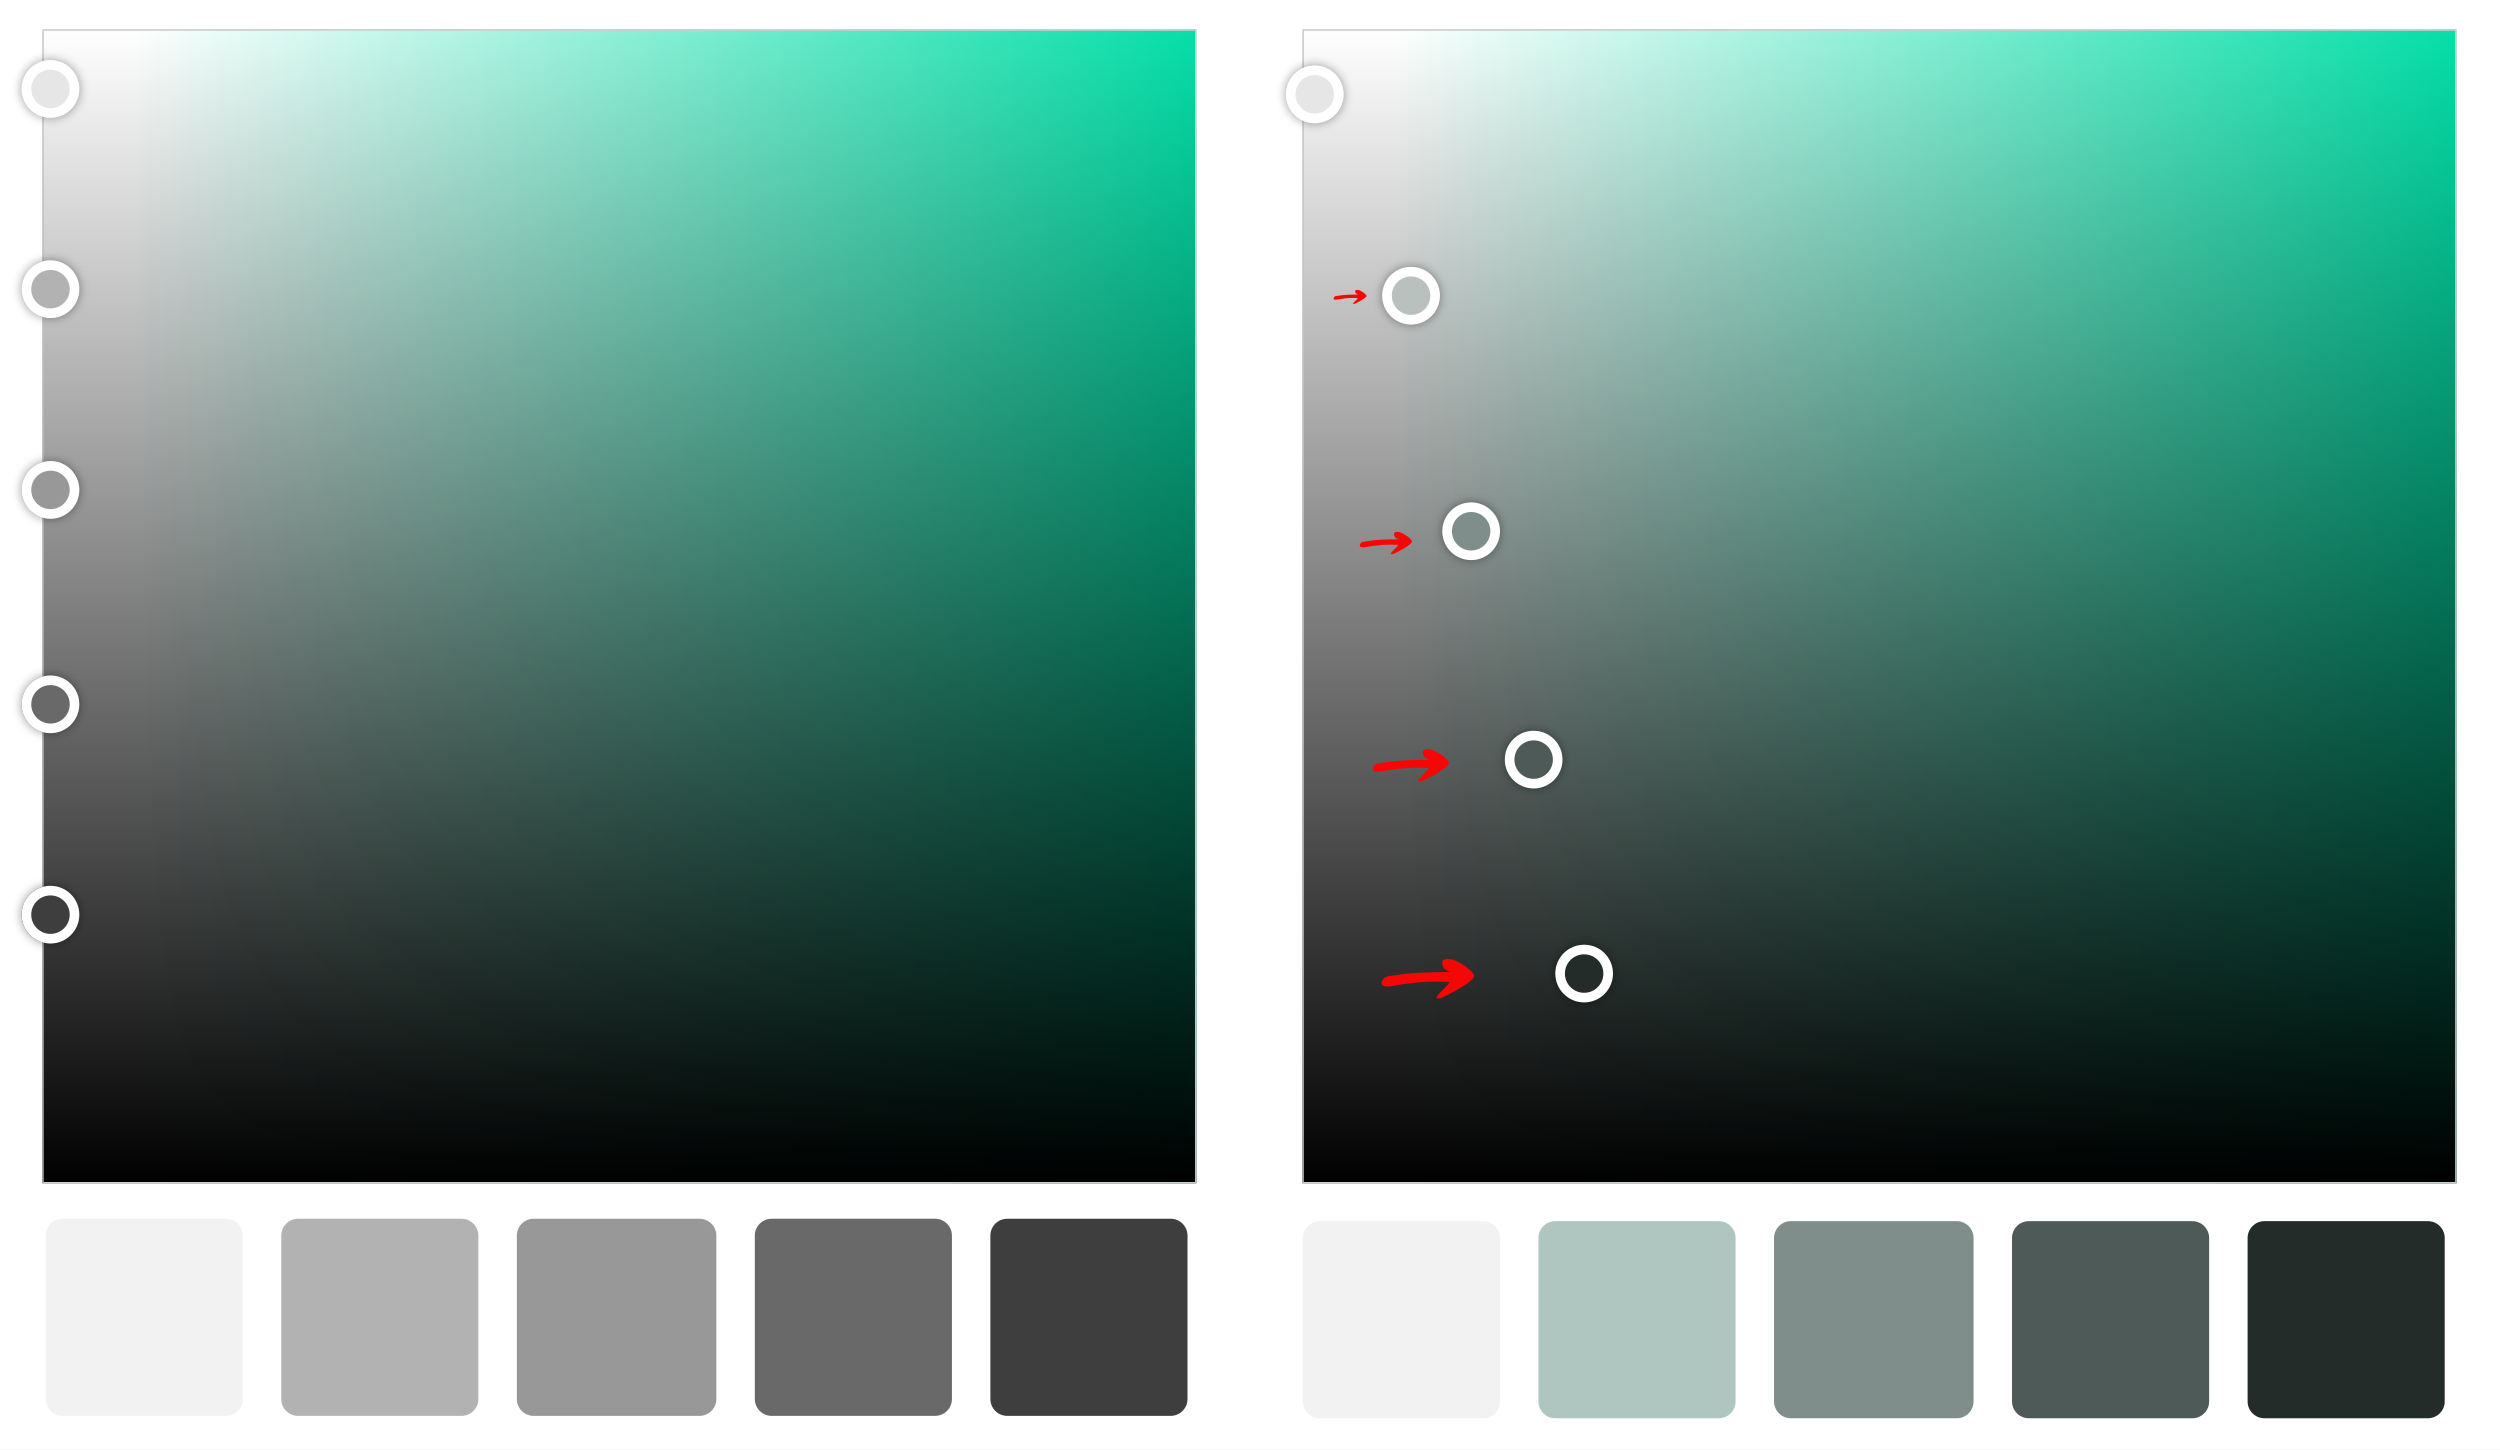
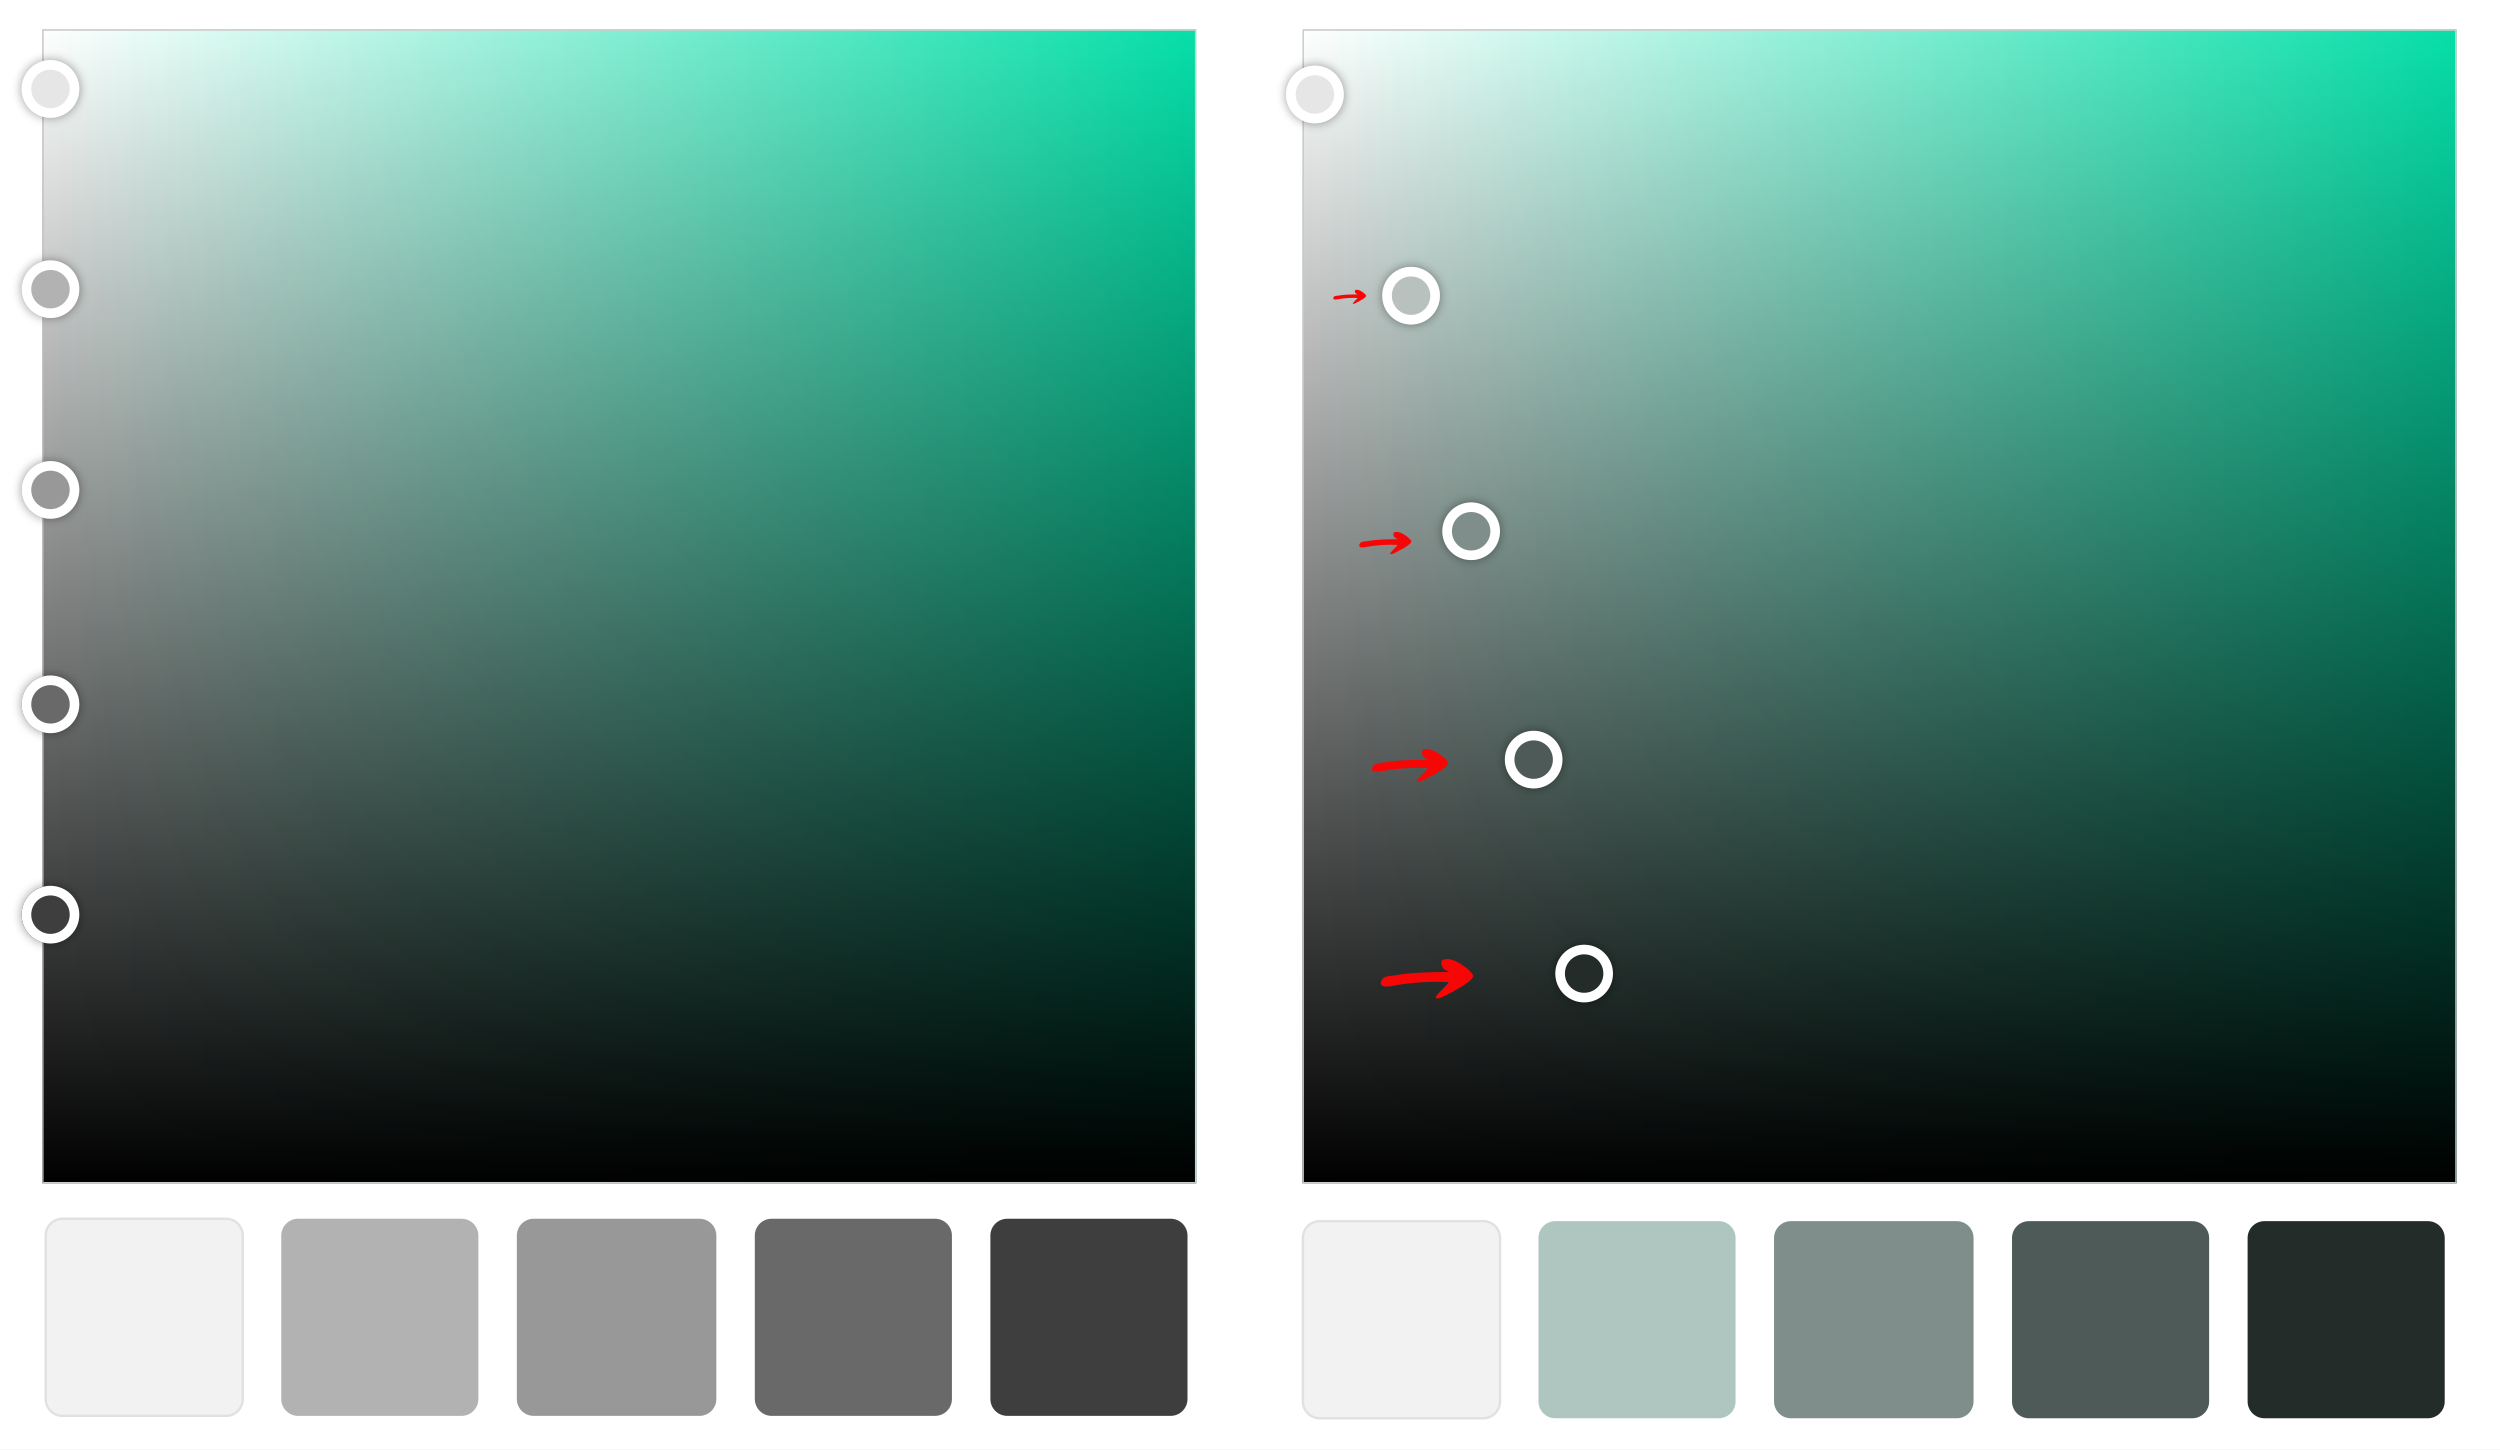
- <svg xmlns="http://www.w3.org/2000/svg" xmlns:ns1="https://boxy-svg.com" xmlns:xlink="http://www.w3.org/1999/xlink" fill="none" viewBox="0 0 1040 603">
+ <svg xmlns="http://www.w3.org/2000/svg" xmlns:xlink="http://www.w3.org/1999/xlink" fill="none" viewBox="0 0 1040 603">
  <defs />
  <defs>
    <linearGradient id="a" x1="17" x2="497" y1="213" y2="213" gradientUnits="userSpaceOnUse">
-       <stop offset=".079" stop-color="#fff" />
+       <stop offset="0" stop-color="#fff" />
      <stop offset="1" stop-color="#05DFA8" />
    </linearGradient>
    <linearGradient id="b" x1="257" x2="257" y1="12" y2="492" gradientUnits="userSpaceOnUse">
      <stop stop-opacity="0" />
      <stop offset="1" />
    </linearGradient>
-     <symbol id="c" viewBox="0 0 479 479" ns1:pinned="true">
+     <symbol id="c" viewBox="0 0 479 479">
      <g stroke="#CDCDCD">
        <path fill="url(#a)" d="M17.5 12.5h479v479h-479z" transform="translate(-17.5 -12.5)" />
        <path fill="url(#b)" d="M17.5 12.5h479v479h-479z" transform="translate(-17.5 -12.5)" />
      </g>
    </symbol>
-     <symbol id="e" viewBox="0 0 37.016 37.024" ns1:pinned="true">
-       <path fill="#f70606" d="M593.716 413.426c.545.404 14.118 6.394 15.075 3.929 1.003-2.583.162-9.024-1.499-11.199-1.473-1.93-2.83-2.182-4.003.511-.365.837.825 3.414.221 2.73-4.737-5.367-9.066-10.475-14.567-15.144-1.57-1.333-2.891-3.187-5.043-2.301-3.067 1.263 2.035 4.808 2.305 5.038 3.773 3.211 7.445 6.593 10.684 10.352.38.441 3.886 4.684 3.696 4.724-2.232.465-10.798-1.555-6.869 1.36z" transform="rotate(-49.676 -110.025 835.573)" />
+     <symbol id="e" viewBox="0 0 37 37">
+       <path fill="#f70606" d="M593.7 413.4c.6.4 14.1 6.4 15 4 1-2.6.3-9-1.4-11.2-1.5-2-2.8-2.2-4 .5-.4.8.8 3.4.2 2.7-4.7-5.4-9-10.5-14.6-15.1-1.5-1.4-2.8-3.2-5-2.3-3 1.2 2 4.8 2.3 5a96.6 96.6 0 0114.4 15c-2.2.5-10.8-1.5-6.9 1.4z" transform="rotate(-49.7 -110 835.6)" />
    </symbol>
    <filter id="d" width="1040" height="603" x="0" y="0" color-interpolation-filters="sRGB" filterUnits="userSpaceOnUse">
      <feFlood flood-opacity="0" result="BackgroundImageFix" />
      <feColorMatrix in="SourceAlpha" values="0 0 0 0 0 0 0 0 0 0 0 0 0 0 0 0 0 0 127 0" />
      <feOffset />
      <feGaussianBlur stdDeviation="2" />
      <feColorMatrix values="0 0 0 0 0 0 0 0 0 0 0 0 0 0 0 0 0 0 0.35 0" />
      <feBlend in2="BackgroundImageFix" result="effect1_dropShadow" />
      <feBlend in="SourceGraphic" in2="effect1_dropShadow" result="shape" />
    </filter>
  </defs>
  <path fill="#fff" d="M0 0h1040v603H0z" />
-   <use width="479" height="479" pointer-events="none" transform="translate(17.642 12.208) scale(1.00209)" xlink:href="#c" />
-   <use width="479" height="479" pointer-events="none" transform="translate(541.855 12.208) scale(1.00209)" xlink:href="#c" />
+   <use width="479" height="479" pointer-events="none" transform="translate(17.6 12.2) scale(1.00209)" xlink:href="#c" />
+   <use width="479" height="479" pointer-events="none" transform="translate(541.9 12.2) scale(1.00209)" xlink:href="#c" />
+   <rect width="82" height="82" x="19" y="507" fill="#F2F2F2" stroke="#e1e1e1" rx="7" />
+   <rect width="82" height="82" x="117" y="507" fill="#B2B2B2" rx="7" />
+   <rect width="83" height="82" x="215" y="507" fill="#989898" rx="7" />
+   <rect width="82" height="82" x="314" y="507" fill="#696969" rx="7" />
+   <rect width="82" height="82" x="412" y="507" fill="#3E3E3E" rx="7" />
+   <rect width="82" height="82" x="542" y="508" fill="#F2F2F2" stroke="#e1e1e1" rx="7" />
+   <rect width="82" height="82" x="640" y="508" fill="#AFC6C0" rx="7" />
+   <rect width="83" height="82" x="738" y="508" fill="#808E8B" rx="7" />
+   <rect width="82" height="82" x="837" y="508" fill="#4E5A57" rx="7" />
+   <rect width="82" height="82" x="935" y="508" fill="#242C2A" rx="7" />
+   <use width="37" height="37" transform="translate(574 387.3) scale(1.08004)" xlink:href="#e" />
+   <use width="37" height="37" transform="translate(570.4 302) scale(.89094)" xlink:href="#e" />
+   <use width="37" height="37" transform="translate(565.2 214.7) scale(.60942)" xlink:href="#e" />
+   <use width="37" height="37" transform="translate(554.5 116.4) scale(.38441)" xlink:href="#e" />
  <g filter="url(#d)" transform="translate(0 4)">
    <circle cx="21" cy="33" r="12" fill="#E6E6E6" />
    <circle cx="21" cy="33" r="10" stroke="#fff" stroke-width="4" />
  </g>
-   <rect width="82" height="82" x="19" y="507" fill="#F2F2F2" rx="7" />
-   <rect width="82" height="82" x="117" y="507" fill="#B2B2B2" rx="7" />
-   <rect width="83" height="82" x="215" y="507" fill="#989898" rx="7" />
-   <rect width="82" height="82" x="314" y="507" fill="#696969" rx="7" />
-   <rect width="82" height="82" x="412" y="507" fill="#3E3E3E" rx="7" />
-   <rect width="82" height="82" x="542" y="508" fill="#F2F2F2" rx="7" />
-   <rect width="82" height="82" x="640" y="508" fill="#AFC6C0" rx="7" />
-   <rect width="83" height="82" x="738" y="508" fill="#808E8B" rx="7" />
-   <rect width="82" height="82" x="837" y="508" fill="#4E5A57" rx="7" />
-   <rect width="82" height="82" x="935" y="508" fill="#242C2A" rx="7" />
-   <use width="37.015" height="37" transform="translate(573.99 387.276) scale(1.08004)" xlink:href="#e" />
-   <use width="37.015" height="37" transform="translate(570.437 302) scale(.89094)" xlink:href="#e" />
-   <use width="37.015" height="37" transform="translate(565.248 214.695) scale(.60942)" xlink:href="#e" />
-   <use width="37.015" height="37" transform="translate(554.508 116.447) scale(.38441)" xlink:href="#e" />
  <g filter="url(#d)">
    <circle cx="587" cy="123" r="12" fill="#B9C1BF" />
    <circle cx="587" cy="123" r="10" stroke="#fff" stroke-width="4" />
  </g>
  <g filter="url(#d)" transform="translate(0 -3)">
    <circle cx="612" cy="224" r="12" fill="#808E8B" />
    <circle cx="612" cy="224" r="10" stroke="#fff" stroke-width="4" />
  </g>
  <g filter="url(#d)">
    <circle cx="638" cy="316" r="12" fill="#4E5A57" />
    <circle cx="638" cy="316" r="10" stroke="#fff" stroke-width="4" />
  </g>
  <g filter="url(#d)">
    <circle cx="659" cy="405" r="12" fill="#242C2A" />
    <circle cx="659" cy="405" r="10" stroke="#fff" stroke-width="4" />
  </g>
-   <g filter="url(#d)" transform="translate(525.927 6.257)">
+   <g filter="url(#d)" transform="translate(526 6.3)">
    <circle cx="21" cy="33" r="12" fill="#E6E6E6" />
    <circle cx="21" cy="33" r="10" stroke="#fff" stroke-width="4" />
  </g>
  <g fill="#b2b2b2" filter="url(#d)" transform="translate(0 87.3)">
    <circle cx="21" cy="33" r="12" />
    <circle cx="21" cy="33" r="10" stroke="#fff" stroke-width="4" />
  </g>
  <g fill="#989898" filter="url(#d)" transform="translate(0 170.8)">
    <circle cx="21" cy="33" r="12" />
    <circle cx="21" cy="33" r="10" stroke="#fff" stroke-width="4" />
  </g>
  <g fill="#3e3e3e" filter="url(#d)" transform="translate(0 347.5)">
    <circle cx="21" cy="33" r="12" />
    <circle cx="21" cy="33" r="10" stroke="#fff" stroke-width="4" />
  </g>
  <g fill="#696969" filter="url(#d)" transform="translate(0 260)">
    <circle cx="21" cy="33" r="12" />
    <circle cx="21" cy="33" r="10" stroke="#fff" stroke-width="4" />
  </g>
</svg>
